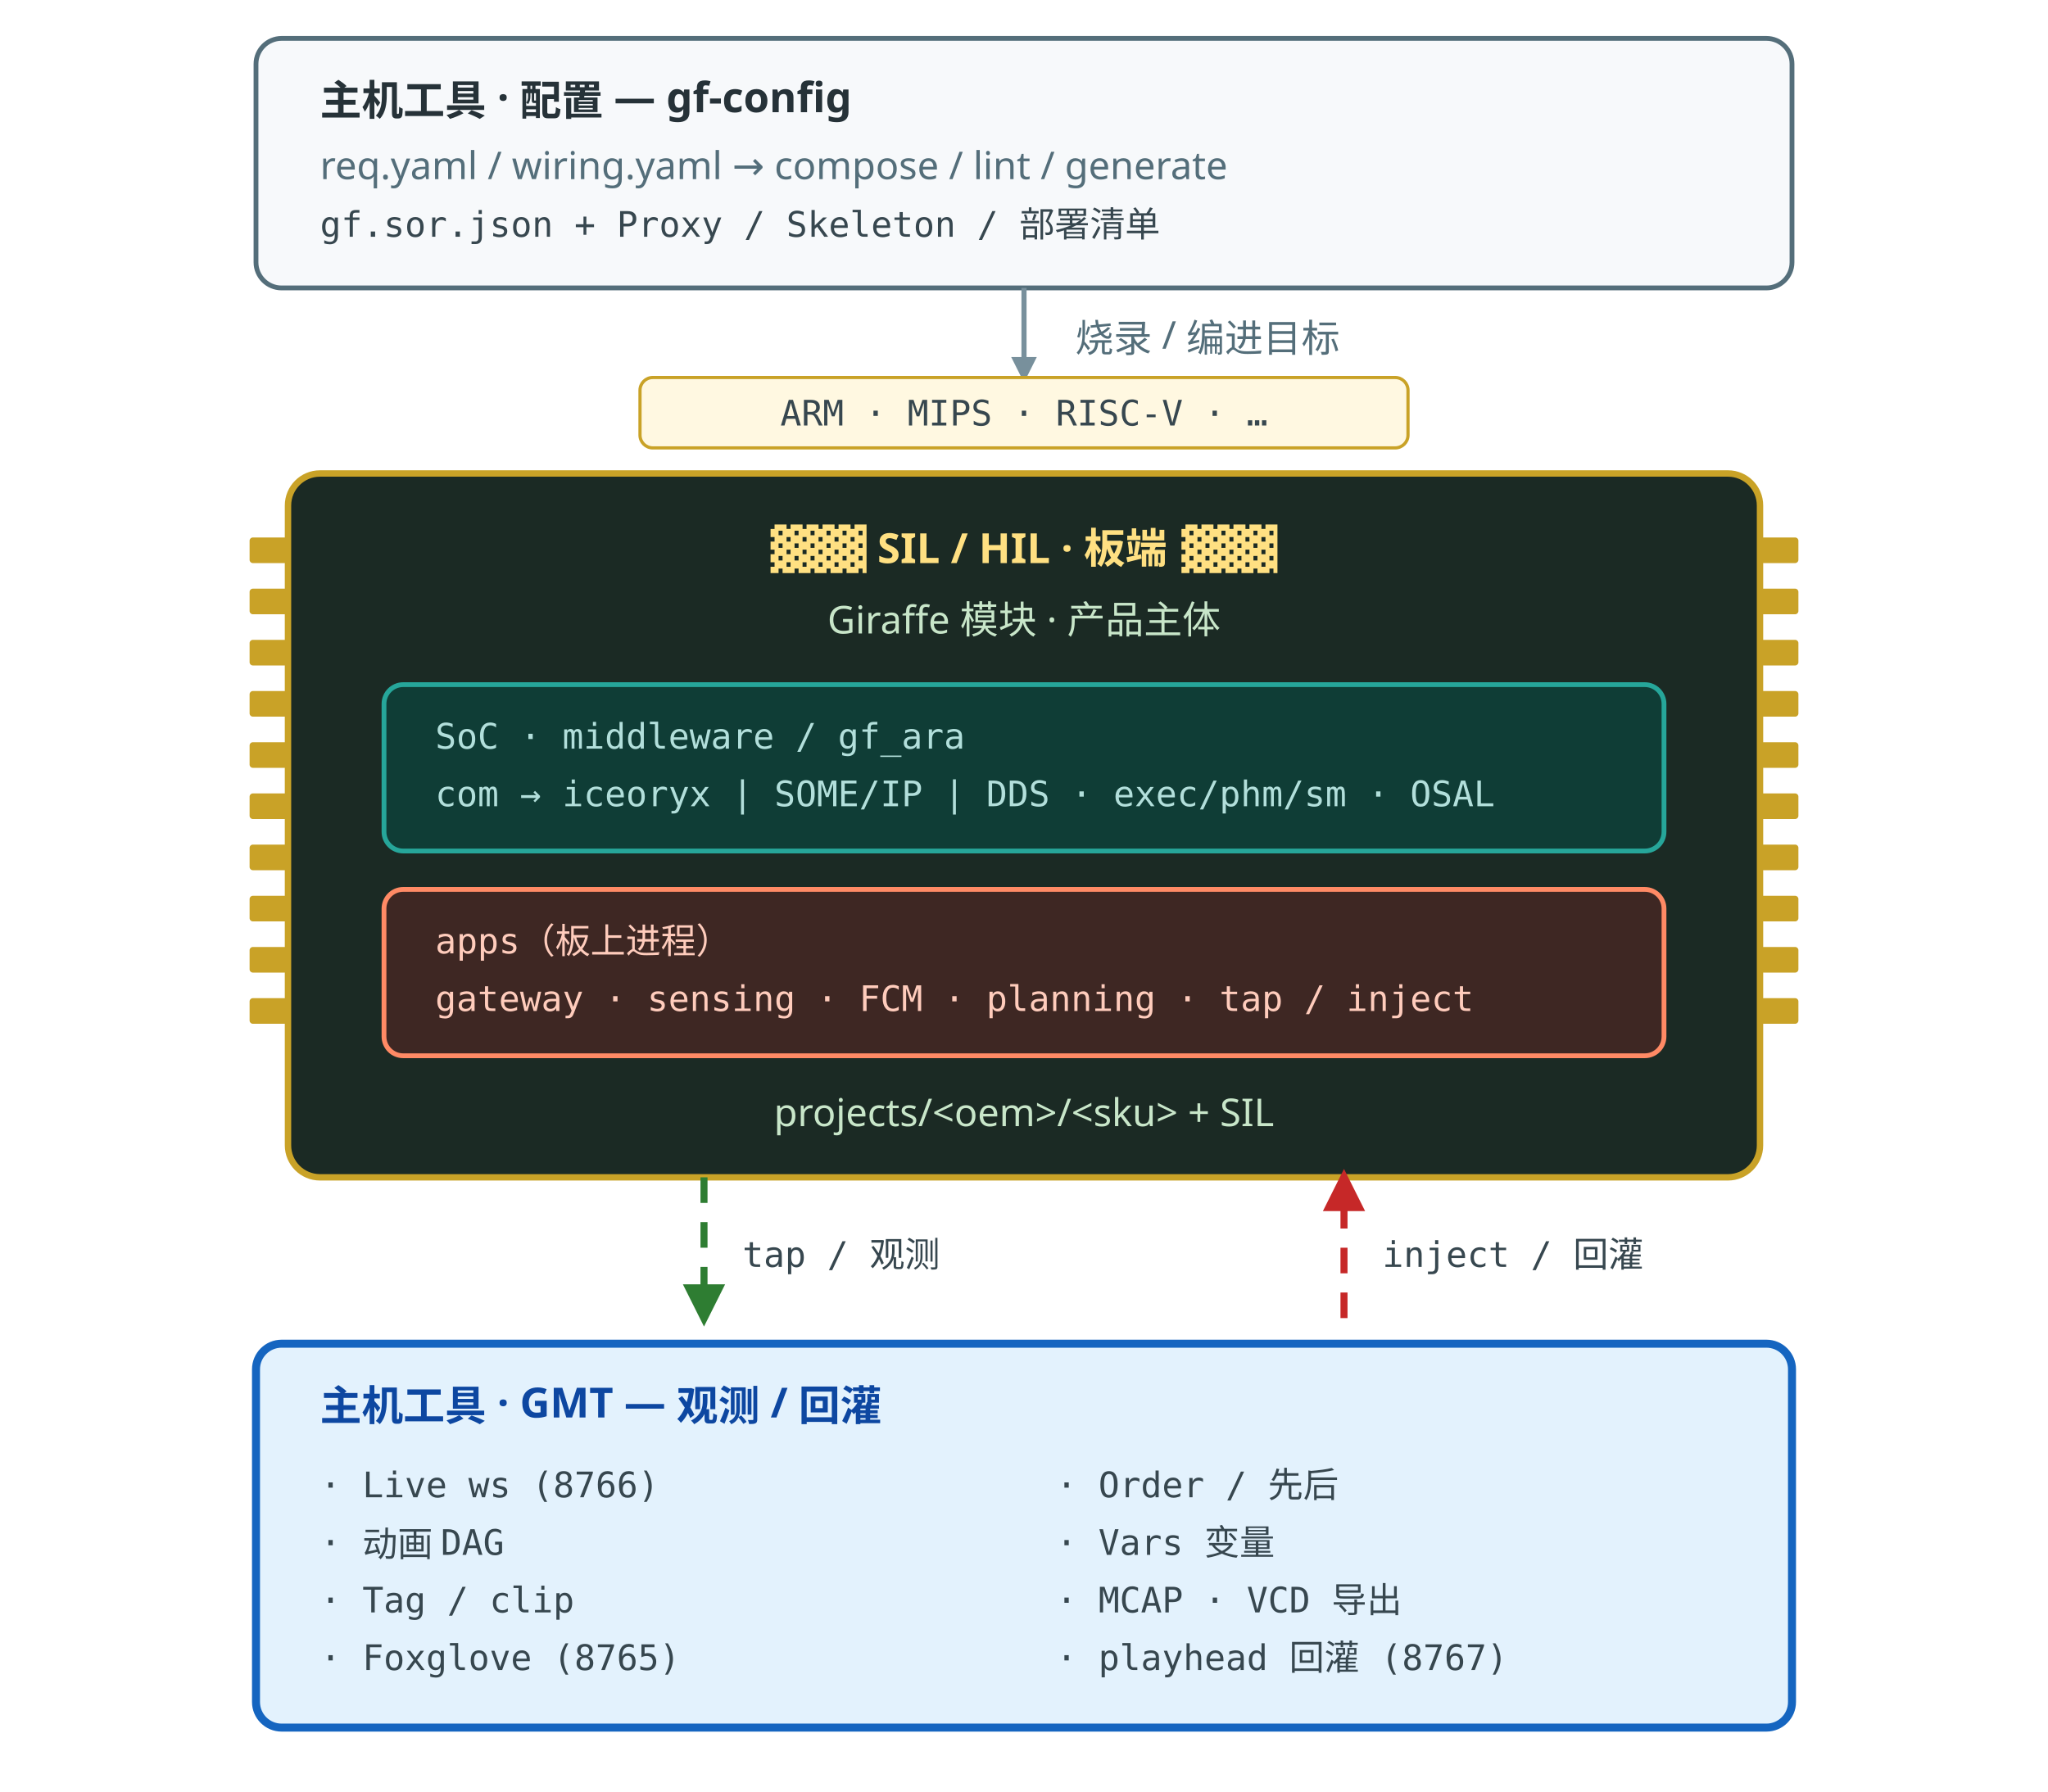
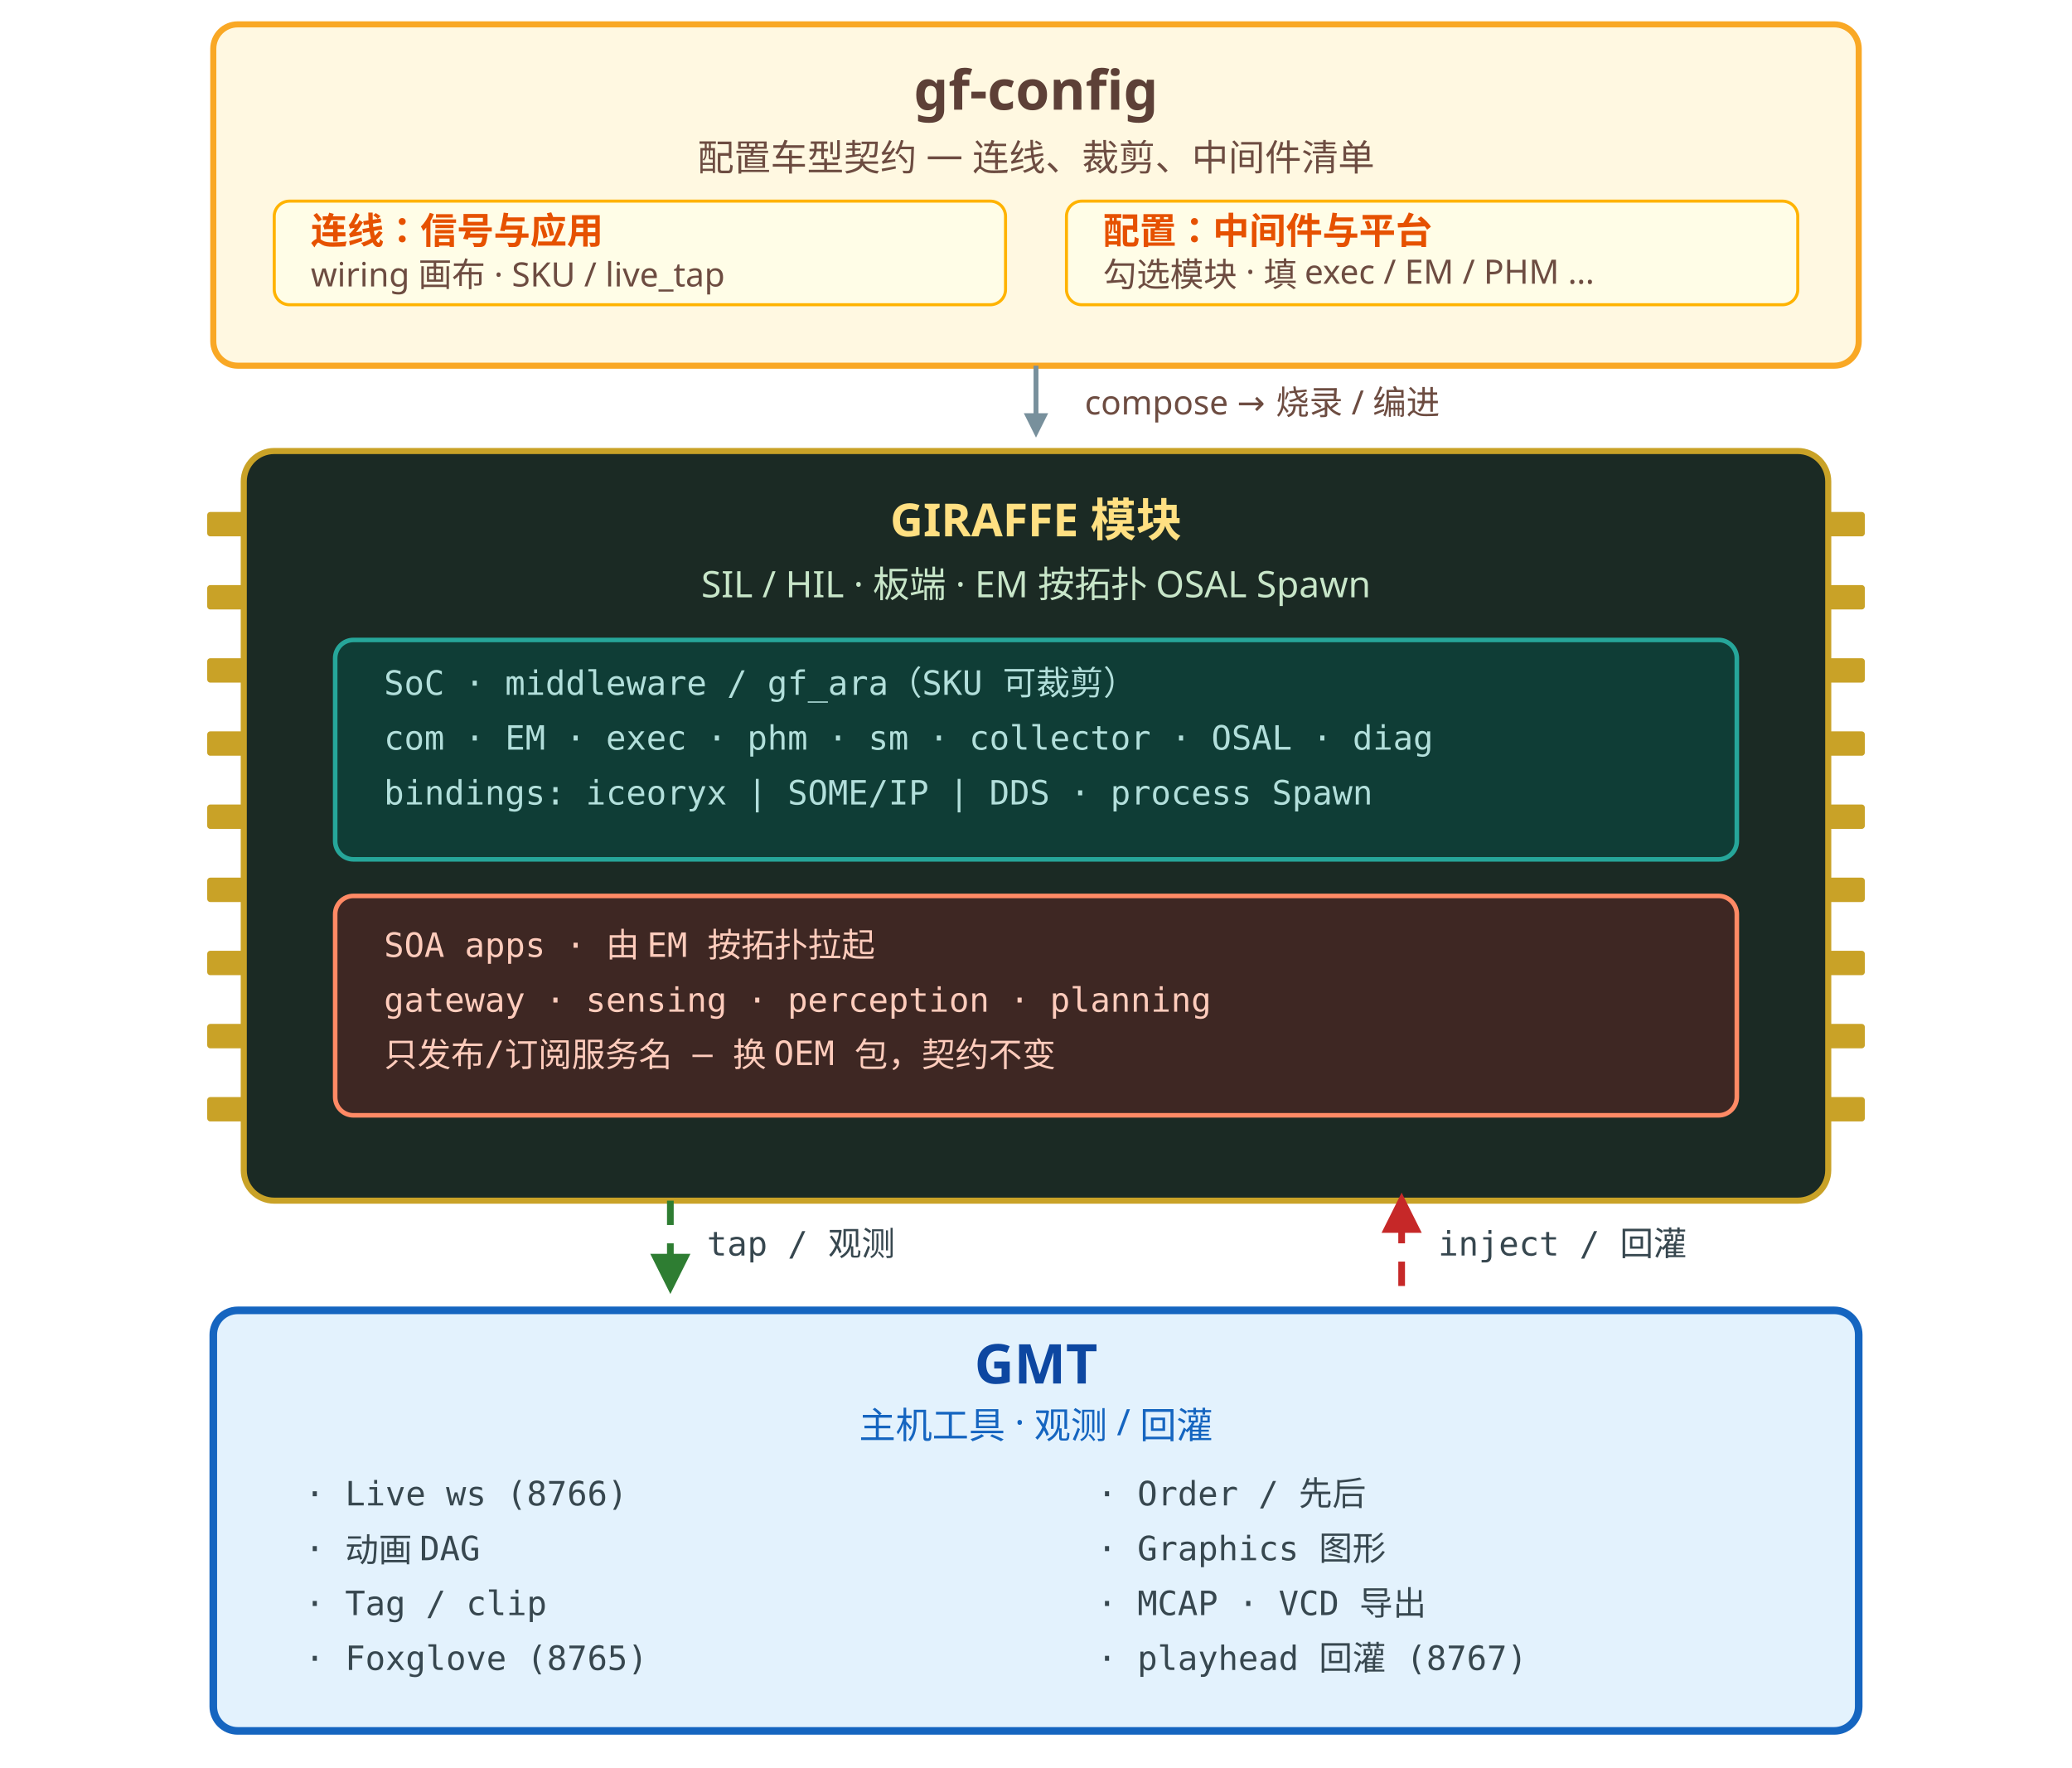
- <svg xmlns="http://www.w3.org/2000/svg" viewBox="0 0 640 560" width="640" height="560" role="img" aria-label="Giraffe Flow 架构：gf-config → 板端 → GMT，tap/inject 动画箭头">
+ <svg xmlns="http://www.w3.org/2000/svg" viewBox="0 0 680 580" width="680" height="580" role="img" aria-label="Giraffe Flow 架构：gf-config → 板端（含 EM）→ GMT">
  <defs>
    <marker id="ah-down" viewBox="0 0 10 10" refX="8" refY="5" markerWidth="6" markerHeight="6" orient="auto">
      <path d="M0 0 L10 5 L0 10 Z" fill="#2e7d32" />
    </marker>
    <marker id="ah-up" viewBox="0 0 10 10" refX="8" refY="5" markerWidth="6" markerHeight="6" orient="auto">
      <path d="M0 0 L10 5 L0 10 Z" fill="#c62828" />
    </marker>
    <marker id="ah-gray" viewBox="0 0 10 10" refX="8" refY="5" markerWidth="5" markerHeight="5" orient="auto">
      <path d="M0 0 L10 5 L0 10 Z" fill="#78909c" />
    </marker>
    <style>
-       .box { fill:#f7f9fb; stroke:#546e7a; stroke-width:1.5; }
-       .box-title { font:700 13px ui-sans-serif,system-ui,sans-serif; fill:#263238; }
-       .muted { font:12px ui-sans-serif,system-ui,sans-serif; fill:#546e7a; }
+       .box { fill:#fff8e1; stroke:#f9a825; stroke-width:2; }
+       .brand { font:700 18px ui-sans-serif,system-ui,sans-serif; fill:#5d4037; }
+       .tag { font:12px ui-sans-serif,system-ui,sans-serif; fill:#6d4c41; }
+       .muted { font:11px ui-sans-serif,system-ui,sans-serif; fill:#6d4c41; }
      .small { font:11px ui-monospace,Menlo,monospace; fill:#37474f; }
+       .tab { fill:#fffde7; stroke:#ffb300; stroke-width:1; }
+       .tab-t { font:700 12px ui-sans-serif,system-ui,sans-serif; fill:#e65100; }
      .board { fill:#1b2a24; stroke:#c9a227; stroke-width:2; }
-       .board-title { font:700 13px ui-sans-serif,system-ui,sans-serif; fill:#ffe082; }
+       .board-title { font:700 15px ui-sans-serif,system-ui,sans-serif; fill:#ffe082; }
      .board-text { font:12px ui-sans-serif,system-ui,sans-serif; fill:#c8e6c9; }
      .inner { fill:#0f3d36; stroke:#26a69a; stroke-width:1.5; }
      .inner-t { font:11px ui-monospace,Menlo,monospace; fill:#b2dfdb; }
      .inner-apps { fill:#3e2723; stroke:#ff8a65; stroke-width:1.5; }
      .inner-apps-t { font:11px ui-monospace,Menlo,monospace; fill:#ffccbc; }
      .gmt { fill:#e3f2fd; stroke:#1565c0; stroke-width:2.5; }
-       .gmt-title { font:700 13px ui-sans-serif,system-ui,sans-serif; fill:#0d47a1; }
+       .gmt-brand { font:700 18px ui-sans-serif,system-ui,sans-serif; fill:#0d47a1; }
+       .gmt-sub { font:12px ui-sans-serif,system-ui,sans-serif; fill:#1565c0; }
      .pin { fill:#c9a227; }
      .flow-down { fill:none; stroke:#2e7d32; stroke-width:2.2; marker-end:url(#ah-down); }
      .flow-up { fill:none; stroke:#c62828; stroke-width:2.2; marker-end:url(#ah-up); }
      .flow-gray { fill:none; stroke:#78909c; stroke-width:1.6; marker-end:url(#ah-gray); }
+       .badge { fill:#f9a825; }
+       .badge-t { font:700 10px ui-sans-serif,system-ui,sans-serif; fill:#3e2723; }
    </style>
  </defs>
-   <rect class="box" x="80" y="12" width="480" height="78" rx="8" />
-   <text class="box-title" x="100" y="36">主机工具 · 配置 — gf-config</text>
-   <text class="muted" x="100" y="56">req.yaml / wiring.yaml → compose / lint / generate</text>
-   <text class="small" x="100" y="74">gf.sor.json + Proxy / Skeleton / 部署清单</text>
-   <line class="flow-gray" x1="320" y1="90" x2="320" y2="118" />
-   <text class="muted" x="336" y="110">烧录 / 编进目标</text>
-   <rect x="200" y="118" width="240" height="22" rx="4" fill="#fff8e1" stroke="#c9a227" />
-   <text class="small" x="320" y="133" text-anchor="middle" fill="#8d6e63">ARM · MIPS · RISC-V · …</text>
-   <rect class="board" x="90" y="148" width="460" height="220" rx="10" />
+   <rect class="box" x="70" y="8" width="540" height="112" rx="8" />
+   <text class="brand" x="340" y="36" text-anchor="middle">gf-config</text>
+   <text class="tag" x="340" y="56" text-anchor="middle">配置车型契约 — 连线、裁剪、中间件清单</text>
+   <rect class="tab" x="90" y="66" width="240" height="34" rx="5" />
+   <text class="tab-t" x="102" y="80">连线：信号与应用</text>
+   <text class="muted" x="102" y="94">wiring 画布 · SKU / live_tap</text>
+   <rect class="tab" x="350" y="66" width="240" height="34" rx="5" />
+   <text class="tab-t" x="362" y="80">配置：中间件与平台</text>
+   <text class="muted" x="362" y="94">勾选模块 · 填 exec / EM / PHM …</text>
+   <line class="flow-gray" x1="340" y1="120" x2="340" y2="142" />
+   <text class="muted" x="356" y="136">compose → 烧录 / 编进</text>
+   <rect class="board" x="80" y="148" width="520" height="246" rx="10" />
  <g class="pin">
-     <rect x="78" y="168" width="12" height="8" rx="1" />
-     <rect x="550" y="168" width="12" height="8" rx="1" />
-     <rect x="78" y="184" width="12" height="8" rx="1" />
-     <rect x="550" y="184" width="12" height="8" rx="1" />
-     <rect x="78" y="200" width="12" height="8" rx="1" />
-     <rect x="550" y="200" width="12" height="8" rx="1" />
-     <rect x="78" y="216" width="12" height="8" rx="1" />
-     <rect x="550" y="216" width="12" height="8" rx="1" />
-     <rect x="78" y="232" width="12" height="8" rx="1" />
-     <rect x="550" y="232" width="12" height="8" rx="1" />
-     <rect x="78" y="248" width="12" height="8" rx="1" />
-     <rect x="550" y="248" width="12" height="8" rx="1" />
-     <rect x="78" y="264" width="12" height="8" rx="1" />
-     <rect x="550" y="264" width="12" height="8" rx="1" />
-     <rect x="78" y="280" width="12" height="8" rx="1" />
-     <rect x="550" y="280" width="12" height="8" rx="1" />
-     <rect x="78" y="296" width="12" height="8" rx="1" />
-     <rect x="550" y="296" width="12" height="8" rx="1" />
-     <rect x="78" y="312" width="12" height="8" rx="1" />
-     <rect x="550" y="312" width="12" height="8" rx="1" />
+     <rect x="68" y="168" width="12" height="8" rx="1" />
+     <rect x="600" y="168" width="12" height="8" rx="1" />
+     <rect x="68" y="192" width="12" height="8" rx="1" />
+     <rect x="600" y="192" width="12" height="8" rx="1" />
+     <rect x="68" y="216" width="12" height="8" rx="1" />
+     <rect x="600" y="216" width="12" height="8" rx="1" />
+     <rect x="68" y="240" width="12" height="8" rx="1" />
+     <rect x="600" y="240" width="12" height="8" rx="1" />
+     <rect x="68" y="264" width="12" height="8" rx="1" />
+     <rect x="600" y="264" width="12" height="8" rx="1" />
+     <rect x="68" y="288" width="12" height="8" rx="1" />
+     <rect x="600" y="288" width="12" height="8" rx="1" />
+     <rect x="68" y="312" width="12" height="8" rx="1" />
+     <rect x="600" y="312" width="12" height="8" rx="1" />
+     <rect x="68" y="336" width="12" height="8" rx="1" />
+     <rect x="600" y="336" width="12" height="8" rx="1" />
+     <rect x="68" y="360" width="12" height="8" rx="1" />
+     <rect x="600" y="360" width="12" height="8" rx="1" />
  </g>
-   <text class="board-title" x="320" y="176" text-anchor="middle">▓▓▓  SIL / HIL · 板端  ▓▓▓</text>
-   <text class="board-text" x="320" y="198" text-anchor="middle">Giraffe 模块 · 产品主体</text>
-   <rect class="inner" x="120" y="214" width="400" height="52" rx="6" />
-   <text class="inner-t" x="136" y="234" fill="#80cbc4">SoC · middleware / gf_ara</text>
-   <text class="inner-t" x="136" y="252">com → iceoryx | SOME/IP | DDS · exec/phm/sm · OSAL</text>
-   <rect class="inner-apps" x="120" y="278" width="400" height="52" rx="6" />
-   <text class="inner-apps-t" x="136" y="298" fill="#ffab91">apps（板上进程）</text>
-   <text class="inner-apps-t" x="136" y="316">gateway · sensing · FCM · planning · tap / inject</text>
-   <text class="board-text" x="320" y="352" text-anchor="middle" font-size="11">projects/&lt;oem&gt;/&lt;sku&gt; + SIL</text>
-   <path class="flow-down" d="M220 368 L220 412" stroke-dasharray="8 6">
+   <text class="board-title" x="340" y="176" text-anchor="middle">GIRAFFE 模块</text>
+   <text class="board-text" x="340" y="196" text-anchor="middle" font-size="11">SIL / HIL · 板端 · EM 按拓扑 OSAL Spawn</text>
+   <rect class="inner" x="110" y="210" width="460" height="72" rx="6" />
+   <text class="inner-t" x="126" y="228" fill="#80cbc4">SoC · middleware / gf_ara（SKU 可裁剪）</text>
+   <text class="inner-t" x="126" y="246">com · EM · exec · phm · sm · collector · OSAL · diag</text>
+   <text class="inner-t" x="126" y="264">bindings: iceoryx | SOME/IP | DDS · process Spawn</text>
+   <rect class="inner-apps" x="110" y="294" width="460" height="72" rx="6" />
+   <text class="inner-apps-t" x="126" y="314" fill="#ffab91">SOA apps · 由 EM 按拓扑拉起</text>
+   <text class="inner-apps-t" x="126" y="332">gateway · sensing · perception · planning</text>
+   <text class="inner-apps-t" x="126" y="350">只发布/订阅服务名 — 换 OEM 包，契约不变</text>
+   <path class="flow-down" d="M220 394 L220 422" stroke-dasharray="8 6">
    <animate attributeName="stroke-dashoffset" from="0" to="-28" dur="1.1s" repeatCount="indefinite" />
  </path>
-   <text class="small" x="232" y="396" fill="#2e7d32">tap / 观测</text>
-   <path class="flow-up" d="M420 412 L420 368" stroke-dasharray="8 6">
+   <text class="small" x="232" y="412" fill="#2e7d32">tap / 观测</text>
+   <path class="flow-up" d="M460 422 L460 394" stroke-dasharray="8 6">
    <animate attributeName="stroke-dashoffset" from="0" to="-28" dur="1.1s" repeatCount="indefinite" />
  </path>
-   <text class="small" x="432" y="396" fill="#c62828">inject / 回灌</text>
-   <rect class="gmt" x="80" y="420" width="480" height="120" rx="8" />
-   <text class="gmt-title" x="100" y="444">主机工具 · GMT — 观测 / 回灌</text>
-   <text class="small" x="100" y="468">· Live ws (8766)</text>
-   <text class="small" x="330" y="468">· Order / 先后</text>
-   <text class="small" x="100" y="486">· 动画 DAG</text>
-   <text class="small" x="330" y="486">· Vars 变量</text>
-   <text class="small" x="100" y="504">· Tag / clip</text>
-   <text class="small" x="330" y="504">· MCAP · VCD 导出</text>
-   <text class="small" x="100" y="522">· Foxglove (8765)</text>
-   <text class="small" x="330" y="522">· playhead 回灌 (8767)</text>
+   <text class="small" x="472" y="412" fill="#c62828">inject / 回灌</text>
+   <rect class="gmt" x="70" y="430" width="540" height="138" rx="8" />
+   <text class="gmt-brand" x="340" y="454" text-anchor="middle">GMT</text>
+   <text class="gmt-sub" x="340" y="472" text-anchor="middle">主机工具 · 观测 / 回灌</text>
+   <text class="small" x="100" y="494">· Live ws (8766)</text>
+   <text class="small" x="360" y="494">· Order / 先后</text>
+   <text class="small" x="100" y="512">· 动画 DAG</text>
+   <text class="small" x="360" y="512">· Graphics 图形</text>
+   <text class="small" x="100" y="530">· Tag / clip</text>
+   <text class="small" x="360" y="530">· MCAP · VCD 导出</text>
+   <text class="small" x="100" y="548">· Foxglove (8765)</text>
+   <text class="small" x="360" y="548">· playhead 回灌 (8767)</text>
</svg>
